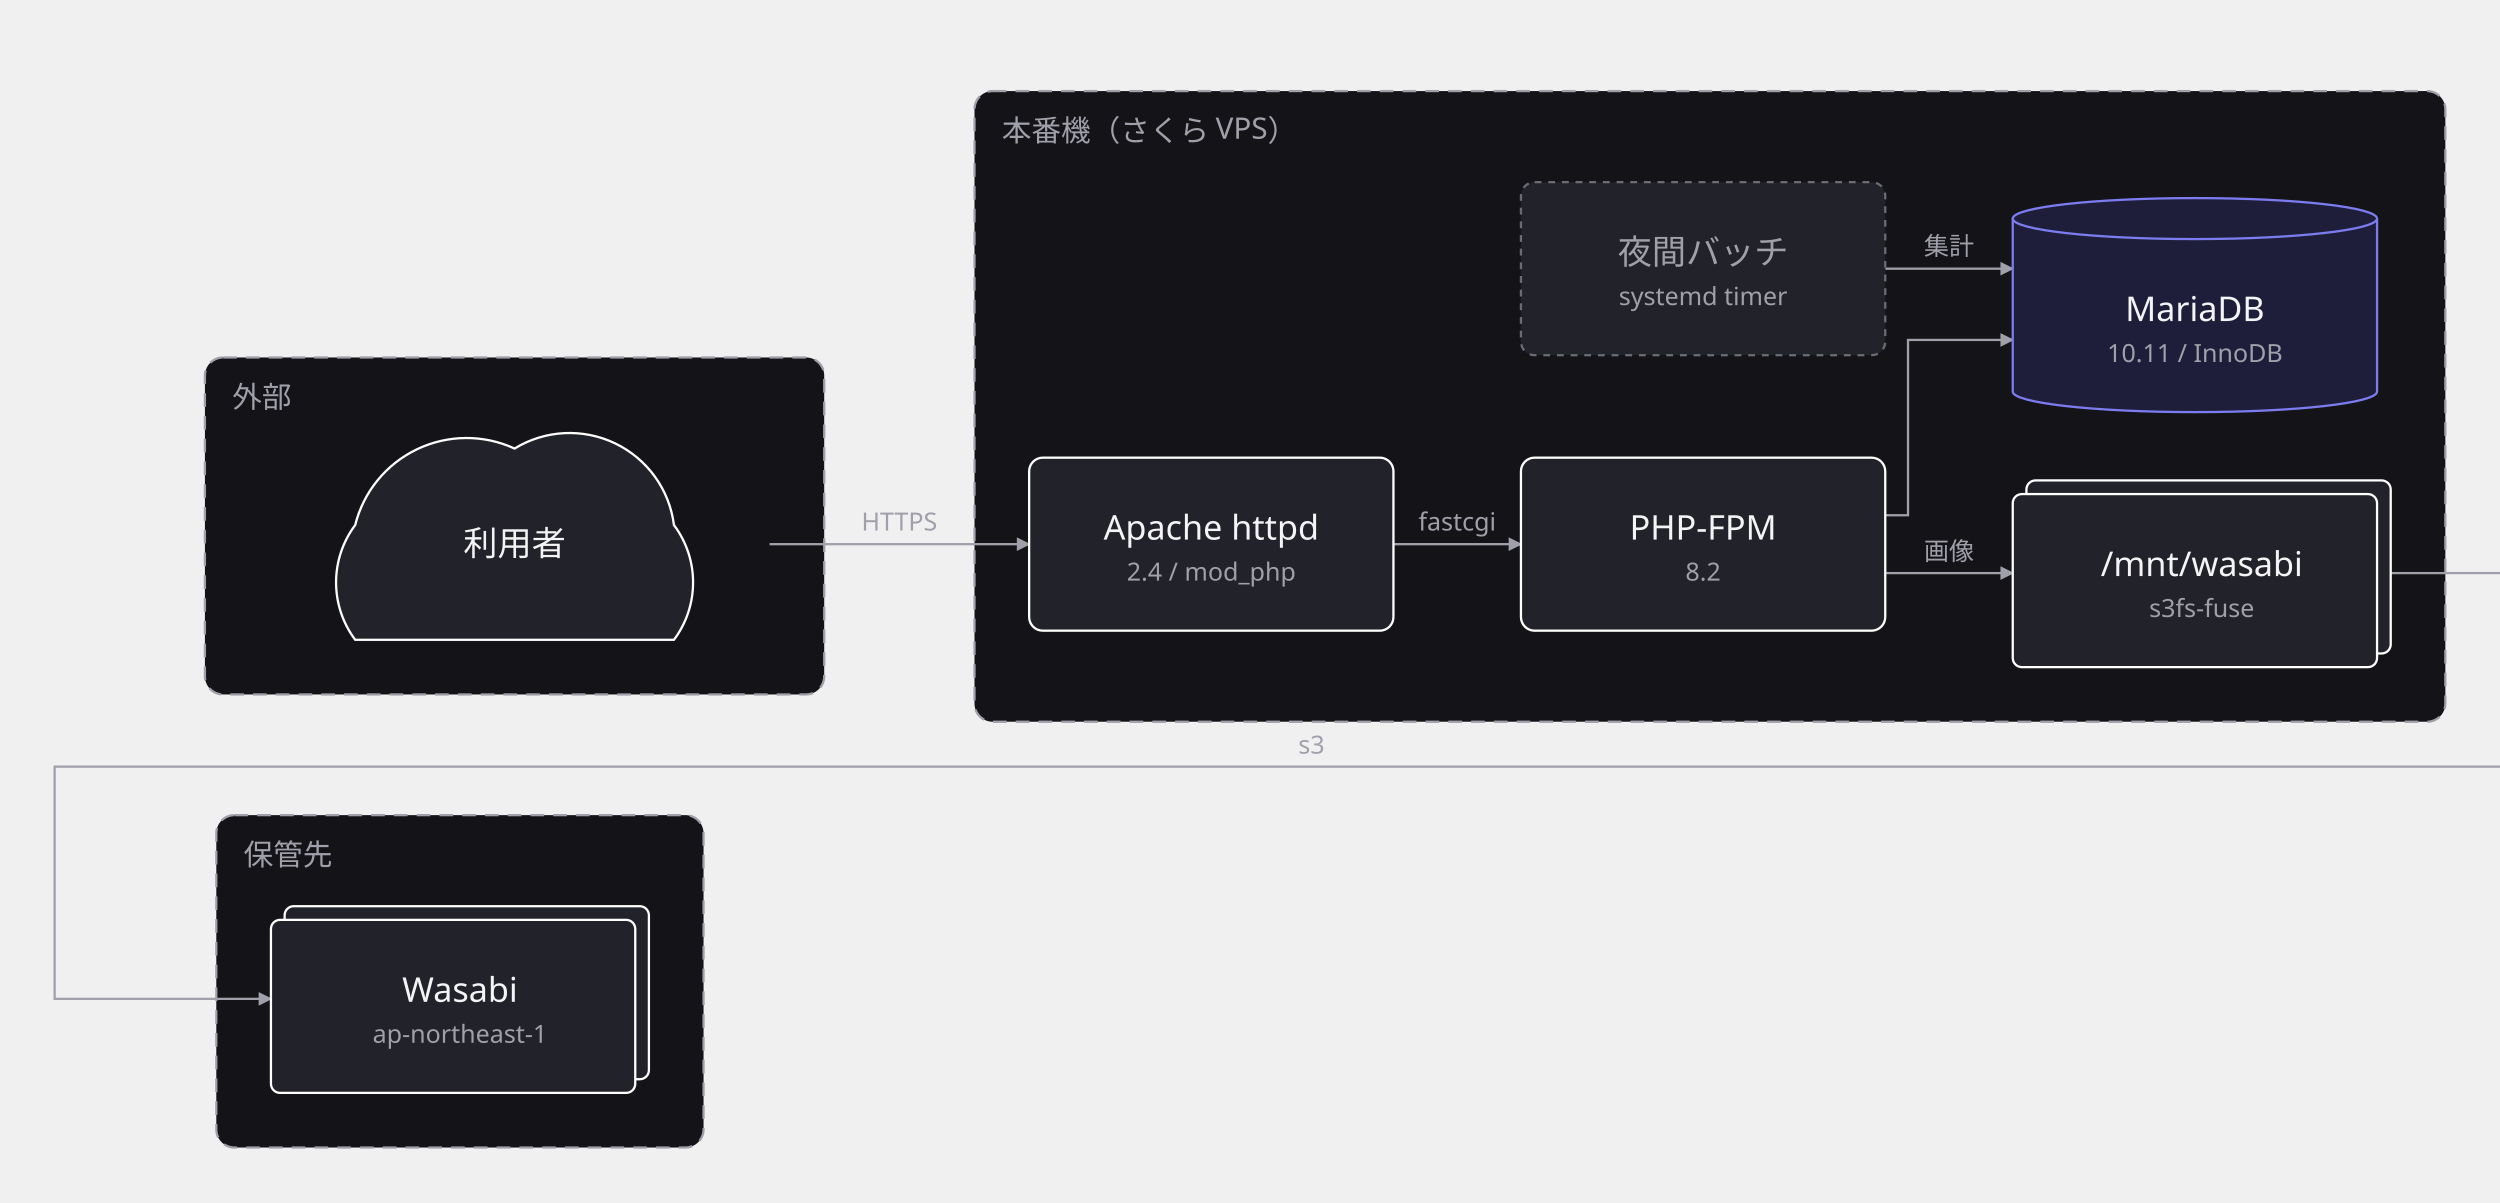
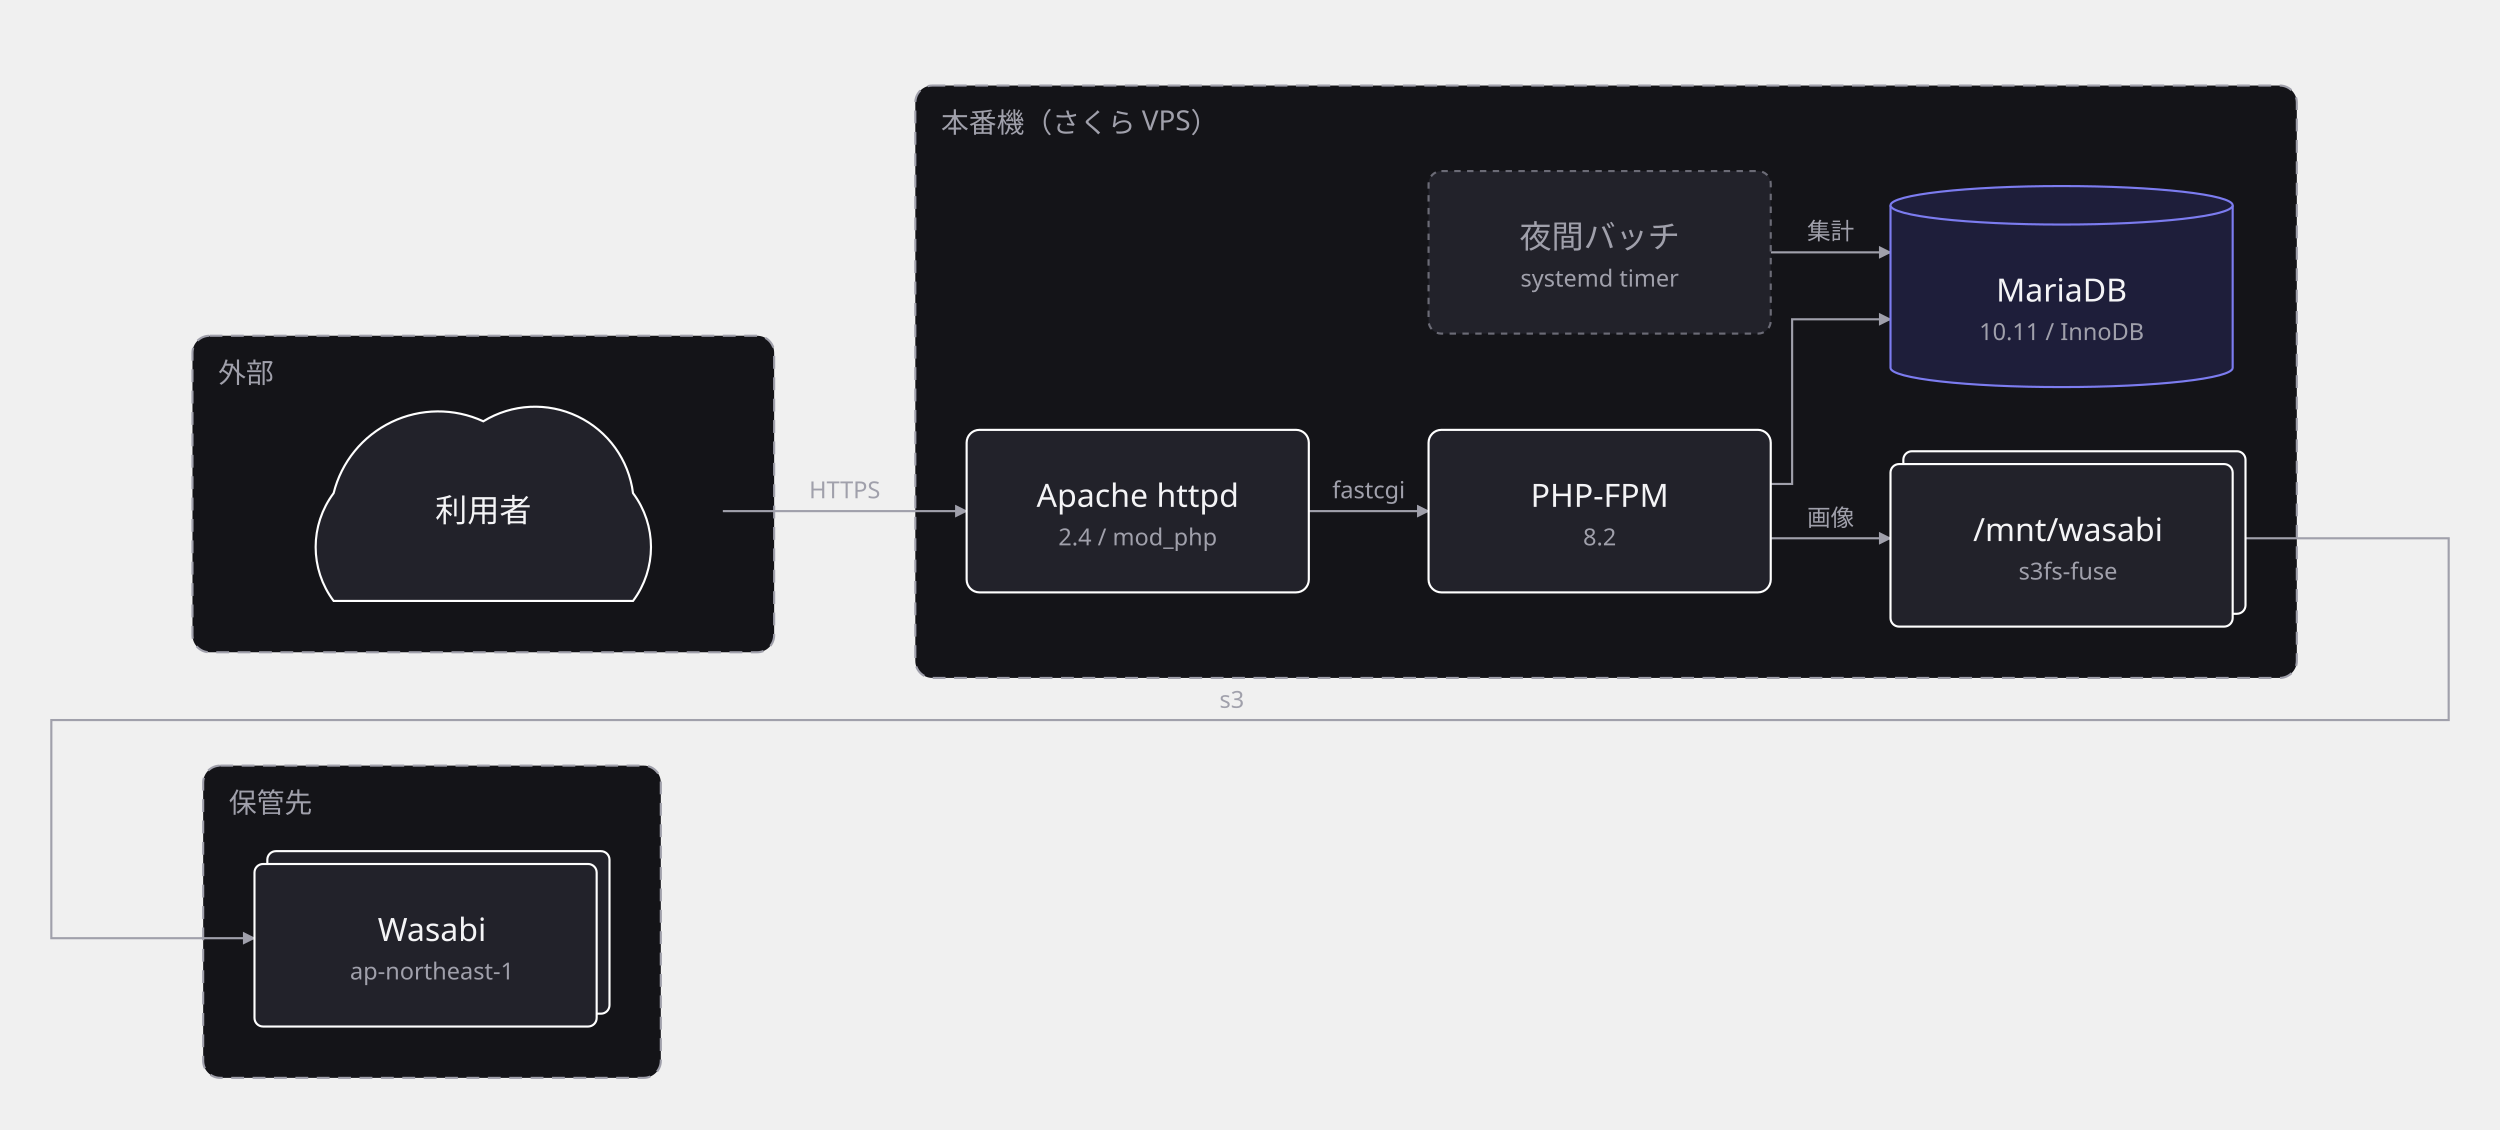
- <svg xmlns="http://www.w3.org/2000/svg" width="1098" height="528" viewBox="0 0 1098 528">
+ <svg xmlns="http://www.w3.org/2000/svg" width="1169" height="528" viewBox="0 0 1169 528">
  <defs>
    <marker id="arrow" viewBox="0 0 10 10" refX="9" refY="5" markerWidth="6" markerHeight="6" orient="auto">
      <path d="M 0 0 L 10 5 L 0 10 z" fill="#a0a0ab" />
    </marker>
  </defs>
  <g data-group="edge">
    <rect x="90" y="157" width="272" height="148" rx="8" fill="#141418" stroke="#a0a0ab" stroke-dasharray="6 4" />
    <text x="102" y="179" font-family="sans-serif" font-size="13" fill="#a0a0ab">外部</text>
  </g>
  <g data-group="host">
    <rect x="428" y="40" width="646" height="277" rx="8" fill="#141418" stroke="#a0a0ab" stroke-dasharray="6 4" />
    <text x="440" y="62" font-family="sans-serif" font-size="13" fill="#a0a0ab">本番機（さくら VPS）</text>
  </g>
  <g data-group="store">
    <rect x="95" y="358" width="214" height="146" rx="8" fill="#141418" stroke="#a0a0ab" stroke-dasharray="6 4" />
    <text x="107" y="380" font-family="sans-serif" font-size="13" fill="#a0a0ab">保管先</text>
  </g>
  <g data-edge="users&gt;httpd" data-pinned="false">
    <path d="M 338 239 L 452 239" fill="none" stroke="#a0a0ab" stroke-width="1" marker-end="url(#arrow)" />
    <text x="395" y="233" text-anchor="middle" font-family="sans-serif" font-size="11" fill="#a0a0ab">HTTPS</text>
  </g>
  <g data-edge="httpd&gt;php" data-pinned="false">
    <path d="M 612 239 L 668 239" fill="none" stroke="#a0a0ab" stroke-width="1" marker-end="url(#arrow)" />
    <text x="640" y="233" text-anchor="middle" font-family="sans-serif" font-size="11" fill="#a0a0ab">fastcgi</text>
  </g>
  <g data-edge="php&gt;db" data-pinned="false">
    <path d="M 828 226.3 L 838 226.3 L 838 149.3 L 884 149.3" fill="none" stroke="#a0a0ab" stroke-width="1" marker-end="url(#arrow)" />
  </g>
  <g data-edge="php&gt;mnt" data-pinned="false">
    <path d="M 828 251.7 L 884 251.7" fill="none" stroke="#a0a0ab" stroke-width="1" marker-end="url(#arrow)" />
    <text x="856" y="246" text-anchor="middle" font-family="sans-serif" font-size="11" fill="#a0a0ab">画像</text>
  </g>
  <g data-edge="cron&gt;db" data-pinned="false">
    <path d="M 828 118 L 884 118" fill="none" stroke="#a0a0ab" stroke-width="1" marker-end="url(#arrow)" />
    <text x="856" y="112" text-anchor="middle" font-family="sans-serif" font-size="11" fill="#a0a0ab">集計</text>
  </g>
  <g data-edge="mnt&gt;obj" data-pinned="false">
    <path d="M 1050 251.7 L 1145 251.7 L 1145 336.7 L 24 336.7 L 24 438.7 L 119 438.7" fill="none" stroke="#a0a0ab" stroke-width="1" marker-end="url(#arrow)" />
    <text x="576" y="331" text-anchor="middle" font-family="sans-serif" font-size="11" fill="#a0a0ab">s3</text>
  </g>
  <g data-node="users" data-pinned="false" data-shape="cloud">
    <path d="M 156 281 A 42 42 0 0 1 156 230.6 A 50.4 50.4 0 0 1 226 197 A 46.2 46.2 0 0 1 296 230.6 A 42 42 0 0 1 296 281 Z" fill="#22222a" stroke="#ffffff" stroke-width="1" />
    <text x="226" y="244" text-anchor="middle" font-family="sans-serif" font-size="15" fill="#f4f4f6">利用者</text>
  </g>
  <g data-node="httpd" data-pinned="false" data-shape="rect">
    <rect x="452" y="201" width="160" height="76" rx="6" fill="#22222a" stroke="#ffffff" stroke-width="1" />
    <text x="532" y="237" text-anchor="middle" font-family="sans-serif" font-size="15" fill="#f4f4f6">Apache httpd</text>
    <text x="532" y="255" text-anchor="middle" font-family="sans-serif" font-size="11" fill="#a0a0ab">2.4 / mod_php</text>
  </g>
  <g data-node="php" data-pinned="false" data-shape="rect">
    <rect x="668" y="201" width="160" height="76" rx="6" fill="#22222a" stroke="#ffffff" stroke-width="1" />
    <text x="748" y="237" text-anchor="middle" font-family="sans-serif" font-size="15" fill="#f4f4f6">PHP-FPM</text>
    <text x="748" y="255" text-anchor="middle" font-family="sans-serif" font-size="11" fill="#a0a0ab">8.2</text>
  </g>
  <g data-node="cron" data-pinned="false" data-appearance="muted" data-shape="rect">
    <rect x="668" y="80" width="160" height="76" rx="6" fill="#22222a" stroke="#6b6b76" stroke-width="1" stroke-dasharray="3 3" />
    <text x="748" y="116" text-anchor="middle" font-family="sans-serif" font-size="15" fill="#a0a0ab">夜間バッチ</text>
    <text x="748" y="134" text-anchor="middle" font-family="sans-serif" font-size="11" fill="#a0a0ab">systemd timer</text>
  </g>
  <g data-node="db" data-pinned="false" data-appearance="primary" data-shape="cylinder">
    <path d="M 884 96 L 884 172 A 80 9 0 0 0 1044 172 L 1044 96" fill="#1e1e3a" stroke="#7c7cf0" stroke-width="1" />
    <ellipse cx="964" cy="96" rx="80" ry="9" fill="#1e1e3a" stroke="#7c7cf0" stroke-width="1" />
    <text x="964" y="141" text-anchor="middle" font-family="sans-serif" font-size="15" fill="#f4f4f6">MariaDB</text>
    <text x="964" y="159" text-anchor="middle" font-family="sans-serif" font-size="11" fill="#a0a0ab">10.11 / InnoDB</text>
  </g>
  <g data-node="mnt" data-pinned="false" data-shape="stacked">
    <rect x="890" y="211" width="160" height="76" rx="4" fill="#22222a" stroke="#ffffff" stroke-width="1" />
    <rect x="884" y="217" width="160" height="76" rx="4" fill="#22222a" stroke="#ffffff" stroke-width="1" />
    <text x="967" y="253" text-anchor="middle" font-family="sans-serif" font-size="15" fill="#f4f4f6">/mnt/wasabi</text>
    <text x="967" y="271" text-anchor="middle" font-family="sans-serif" font-size="11" fill="#a0a0ab">s3fs-fuse</text>
  </g>
  <g data-node="obj" data-pinned="false" data-shape="stacked">
    <rect x="125" y="398" width="160" height="76" rx="4" fill="#22222a" stroke="#ffffff" stroke-width="1" />
    <rect x="119" y="404" width="160" height="76" rx="4" fill="#22222a" stroke="#ffffff" stroke-width="1" />
    <text x="202" y="440" text-anchor="middle" font-family="sans-serif" font-size="15" fill="#f4f4f6">Wasabi</text>
    <text x="202" y="458" text-anchor="middle" font-family="sans-serif" font-size="11" fill="#a0a0ab">ap-northeast-1</text>
  </g>
</svg>
